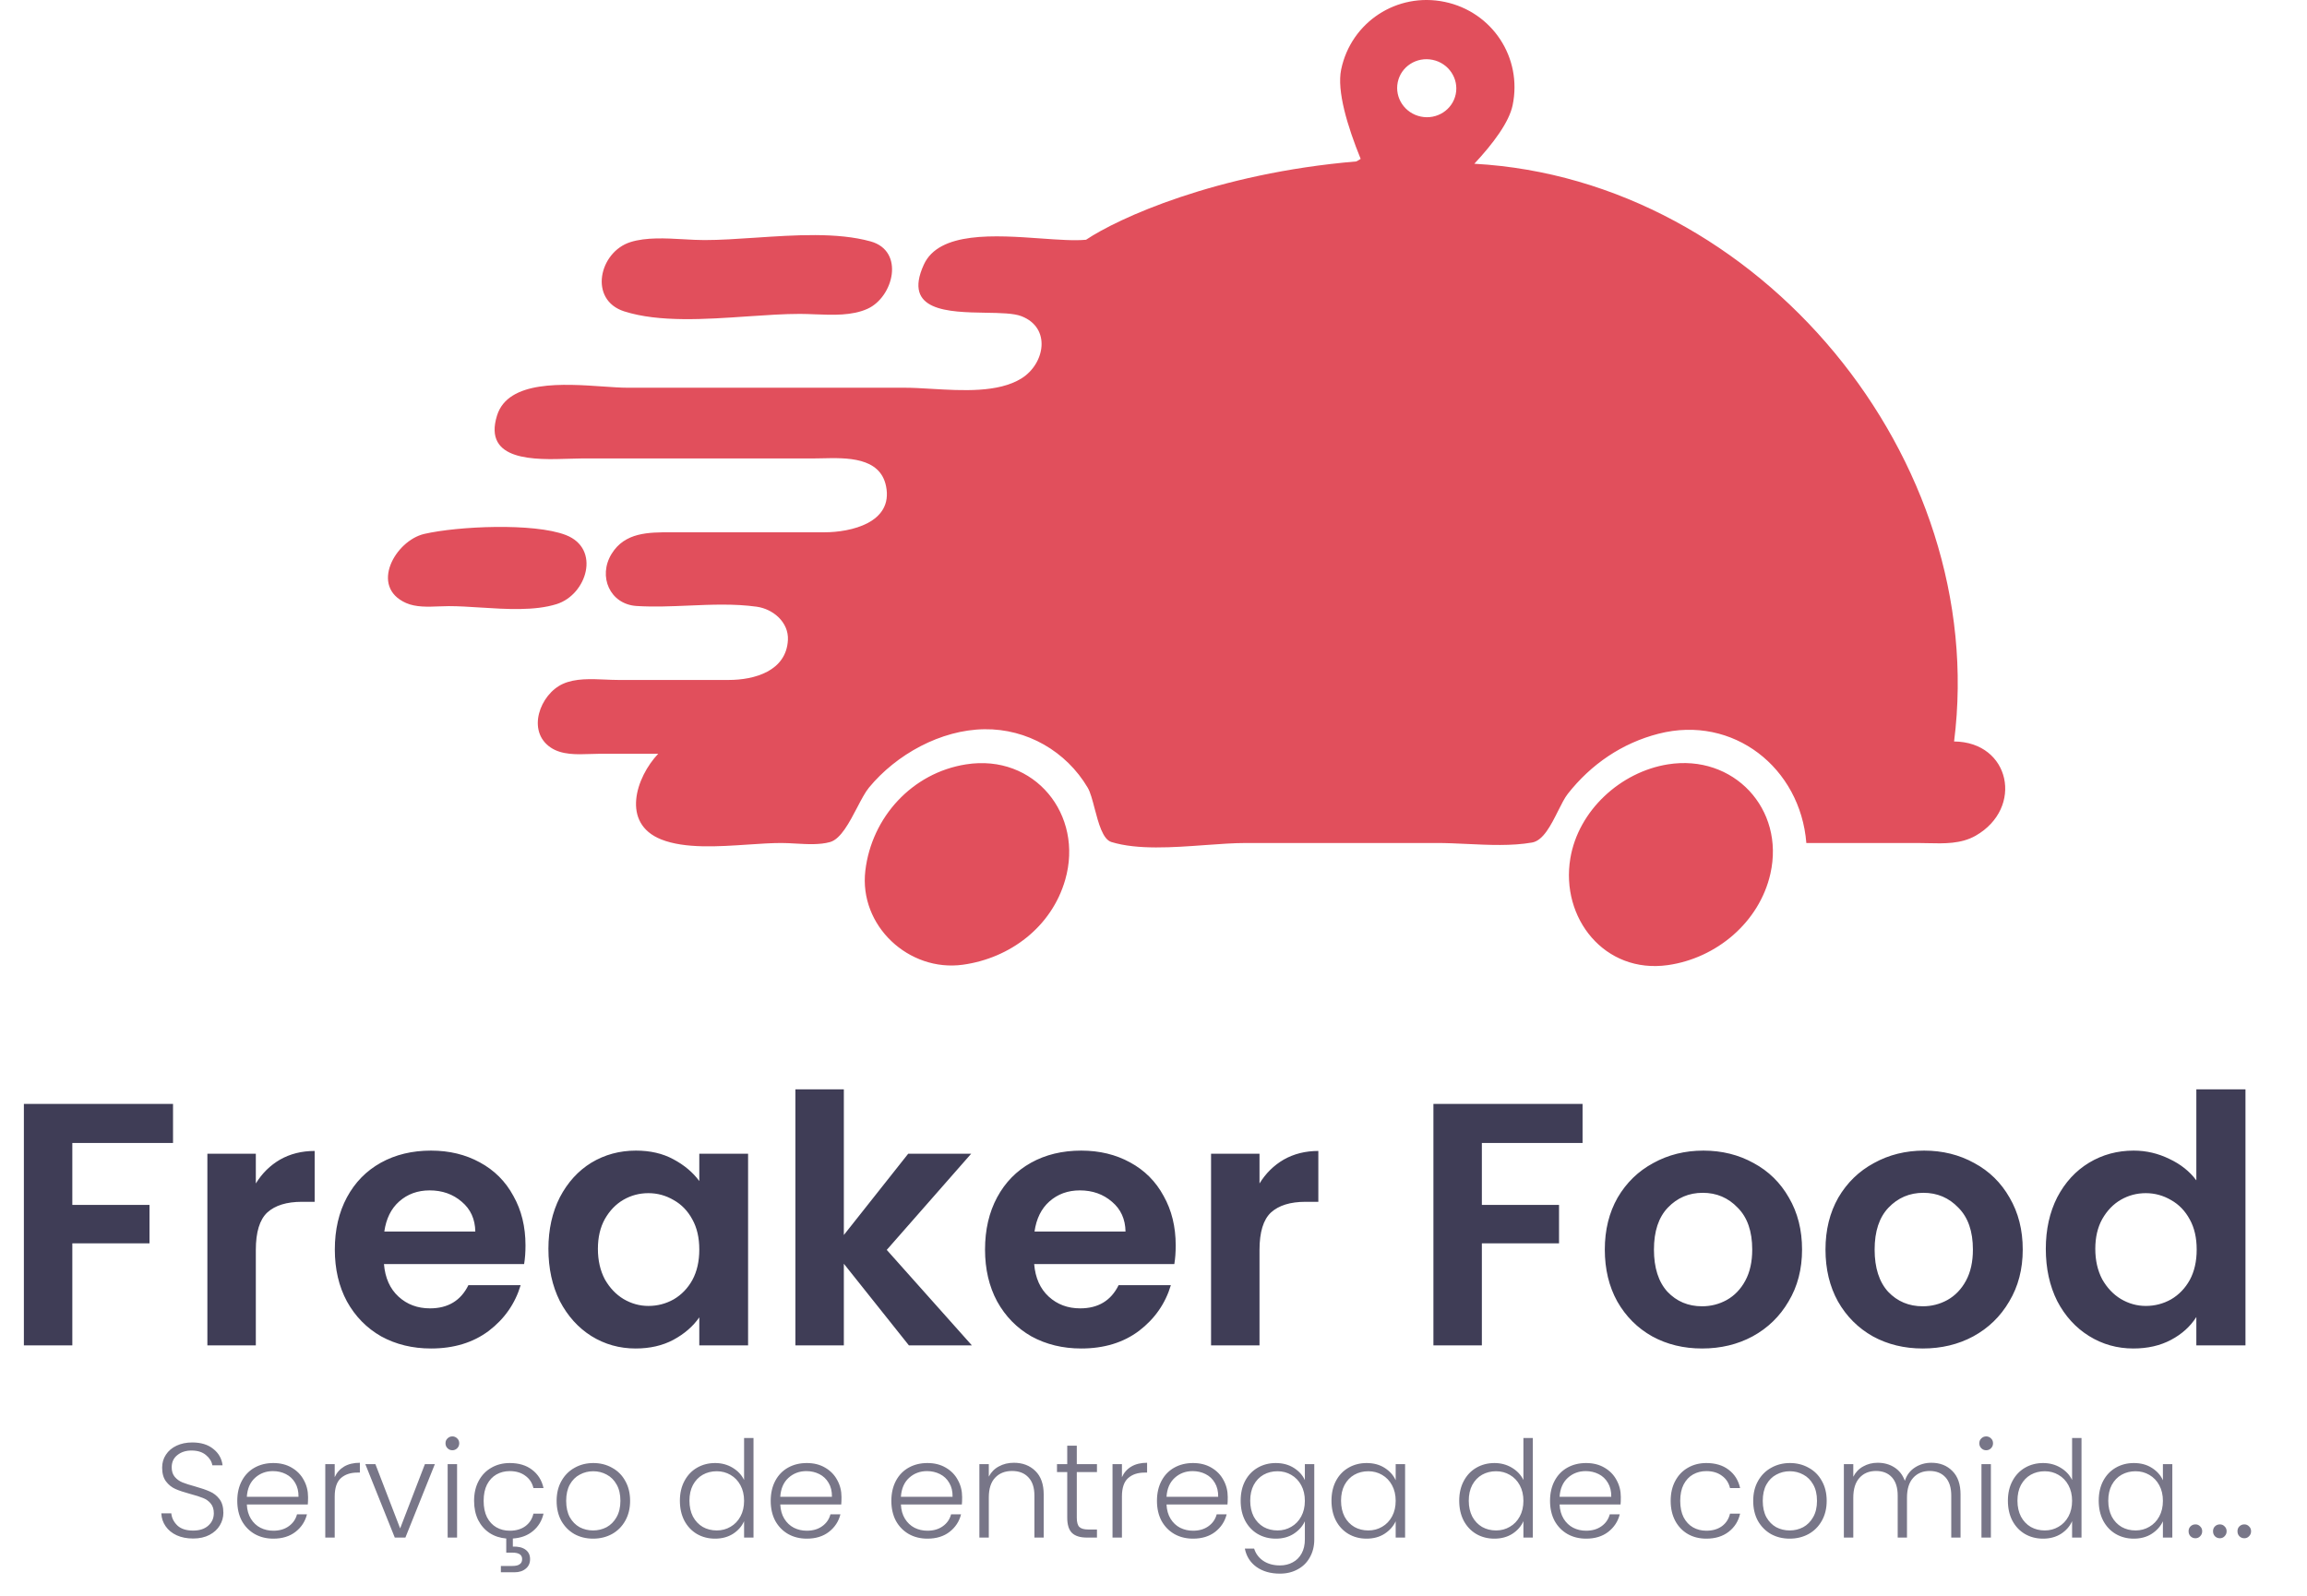
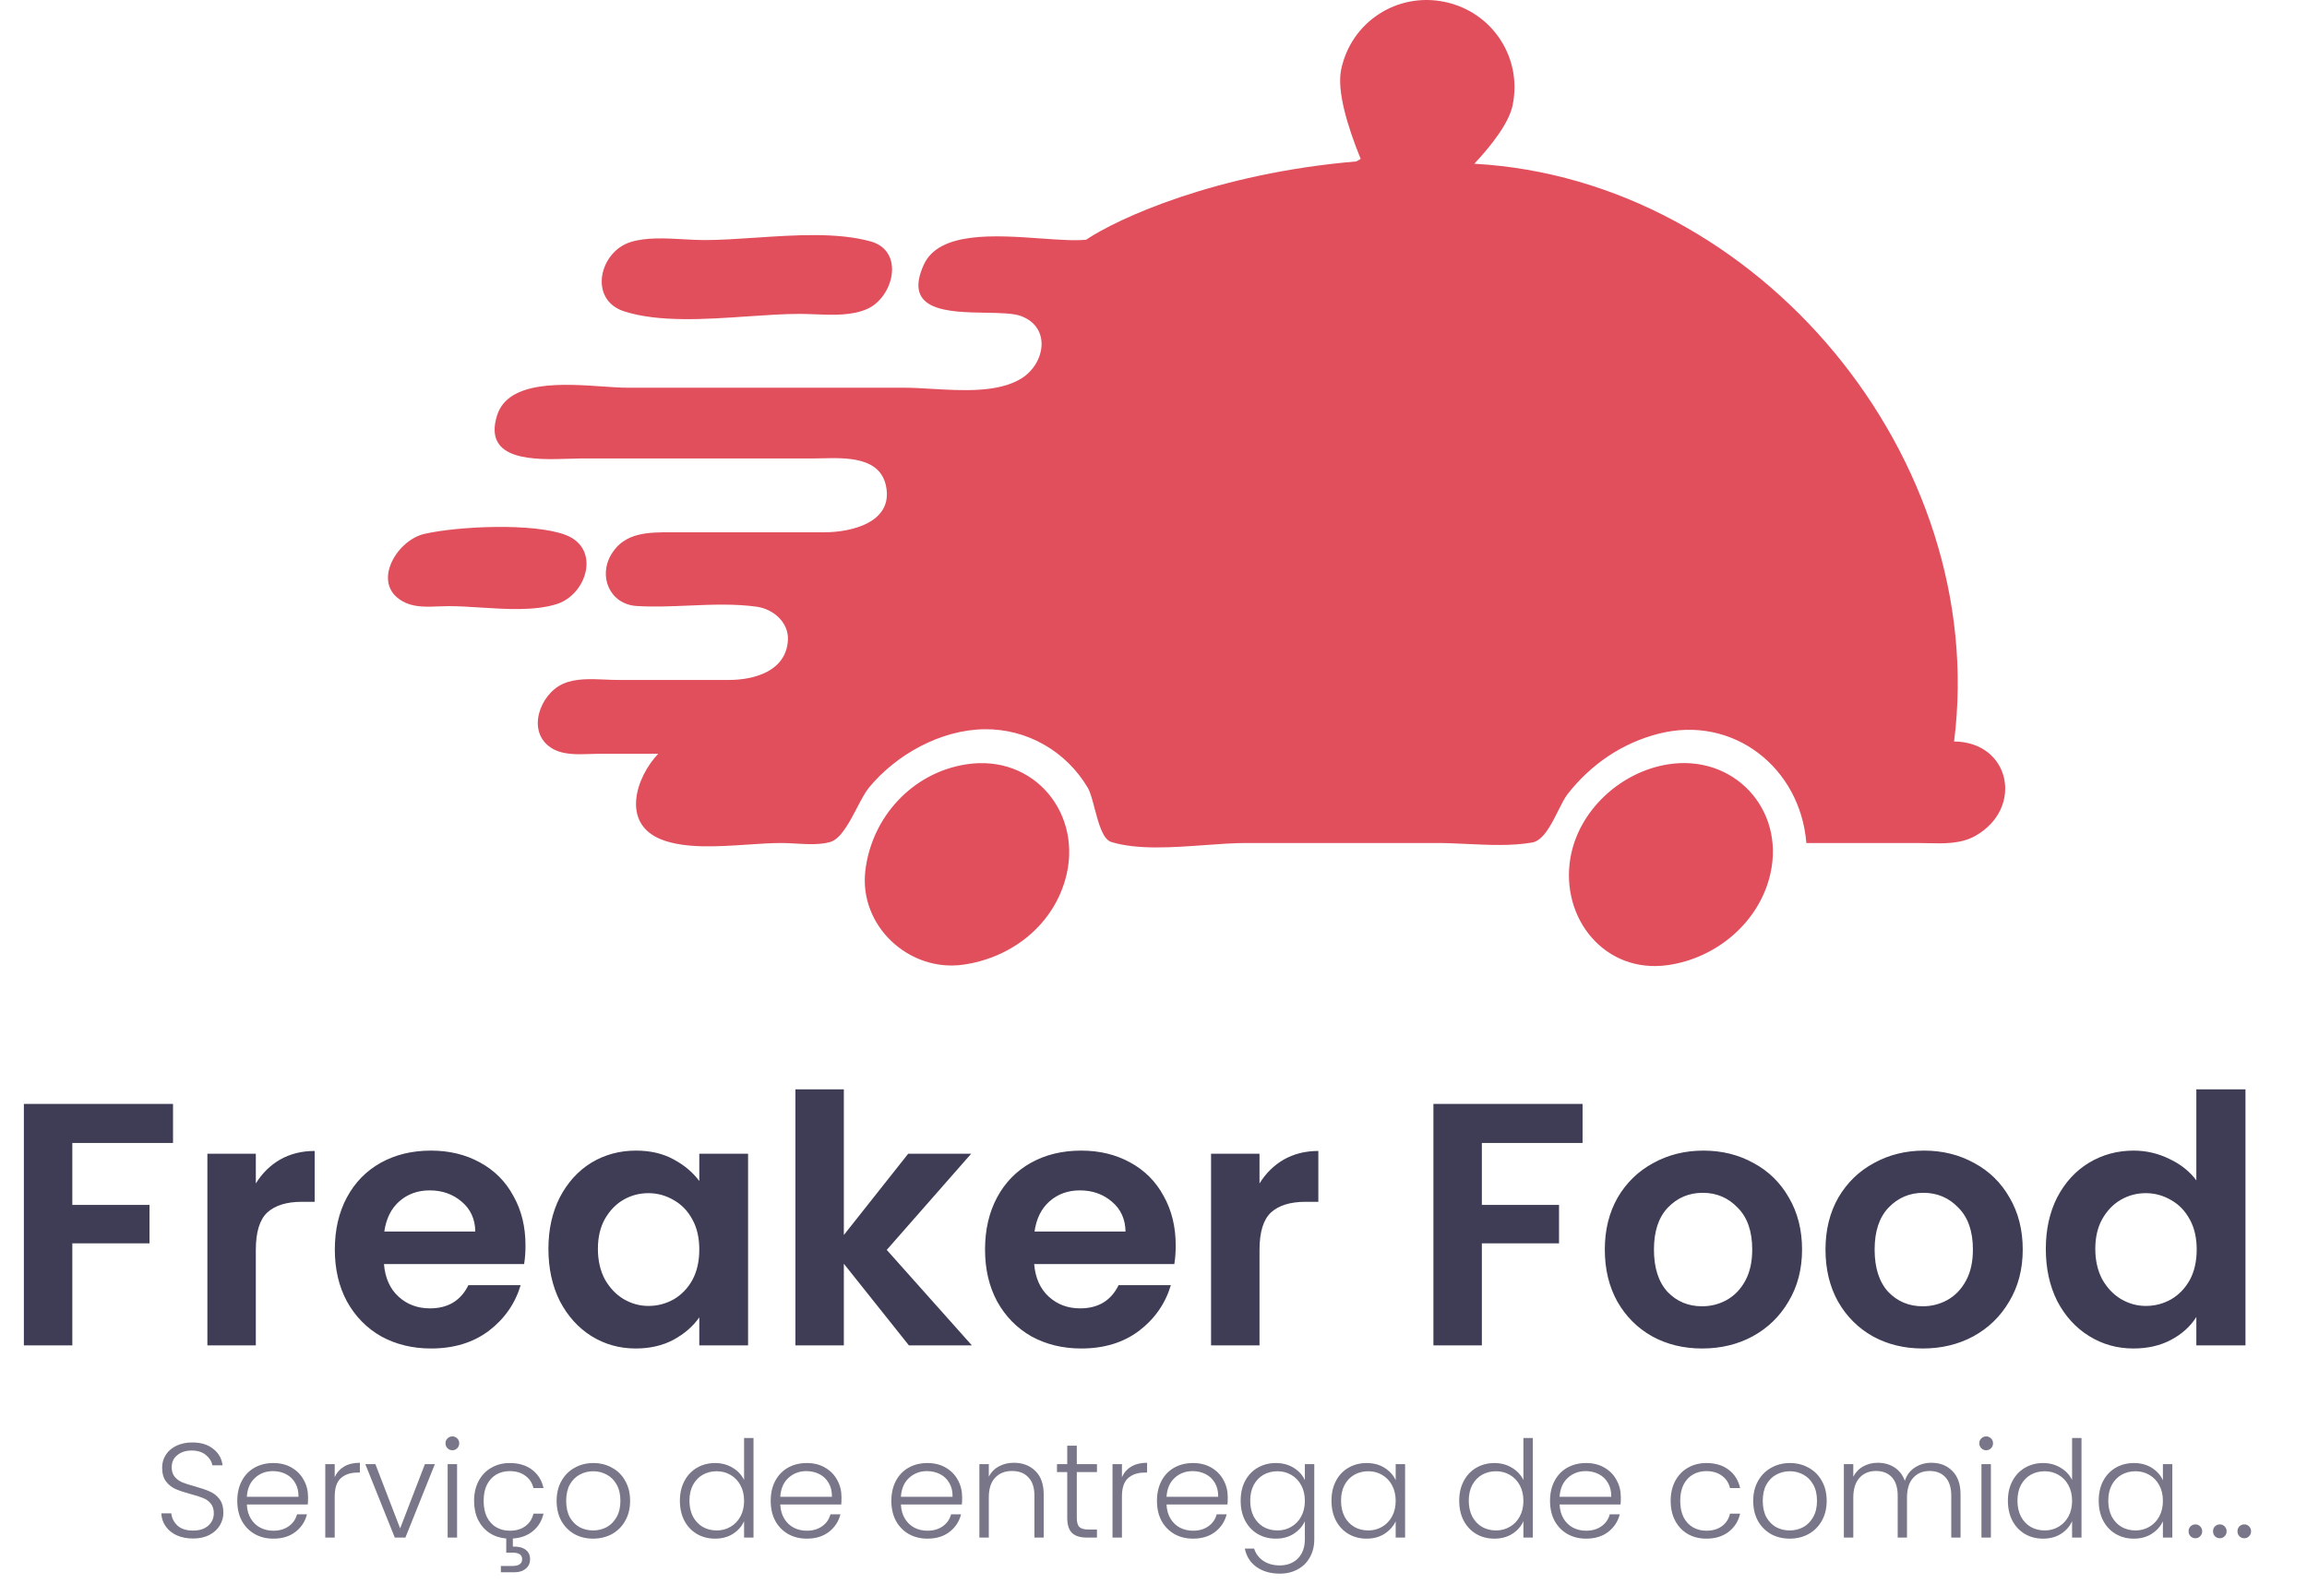
<svg xmlns="http://www.w3.org/2000/svg" width="120" height="83" viewBox="0 0 120 83" fill="none">
-   <path fill-rule="evenodd" clip-rule="evenodd" d="M76.688 8.52C77.672 7.464 78.496 6.359 78.68 5.476C79.195 3.004 77.625 0.614 75.147 0.098C72.669 -0.418 70.275 1.147 69.761 3.618C69.529 4.732 70.089 6.575 70.775 8.265C70.704 8.315 70.629 8.36 70.548 8.399C63.233 9.018 58.13 11.373 56.492 12.474C55.895 12.532 55.065 12.473 54.154 12.408C51.776 12.238 48.844 12.028 48.051 13.773C46.949 16.198 49.328 16.239 51.276 16.272H51.276C52.038 16.285 52.734 16.297 53.129 16.451C54.698 17.058 54.348 18.937 53.127 19.692C51.924 20.436 50.059 20.326 48.452 20.231C47.948 20.201 47.47 20.173 47.045 20.173H32.636C32.289 20.173 31.856 20.143 31.377 20.11H31.377C29.326 19.968 26.434 19.768 25.855 21.614C25.103 24.014 27.852 23.925 29.589 23.869L29.589 23.869C29.827 23.861 30.046 23.854 30.234 23.854H42.242C42.396 23.854 42.562 23.85 42.736 23.846C44.035 23.815 45.78 23.773 46.088 25.295C46.475 27.205 44.241 27.695 42.883 27.695H35.037L34.902 27.695C33.736 27.694 32.504 27.692 31.812 28.818C31.091 29.992 31.726 31.443 33.116 31.53C34.007 31.585 34.915 31.547 35.825 31.508H35.825H35.825C37.013 31.457 38.203 31.407 39.36 31.567C40.211 31.685 41.031 32.374 40.984 33.297C40.902 34.919 39.235 35.376 37.919 35.378H32.155C31.943 35.378 31.719 35.368 31.488 35.358C30.736 35.325 29.92 35.289 29.276 35.583C28.09 36.122 27.373 38.042 28.65 38.898C29.226 39.283 30 39.256 30.705 39.231L30.705 39.231C30.873 39.225 31.038 39.219 31.195 39.219H34.237C33.08 40.438 32.291 42.841 34.397 43.677C35.627 44.165 37.363 44.047 38.921 43.942H38.921H38.921C39.536 43.9 40.123 43.861 40.641 43.861C40.871 43.861 41.12 43.875 41.375 43.89L41.376 43.89C41.991 43.925 42.648 43.963 43.182 43.81C43.733 43.652 44.185 42.785 44.588 42.013C44.803 41.601 45.004 41.216 45.199 40.98C46.623 39.251 48.936 37.97 51.208 37.942C53.419 37.914 55.456 39.087 56.576 40.98C56.714 41.213 56.822 41.622 56.936 42.059C57.137 42.823 57.359 43.672 57.809 43.81C59.169 44.227 61.006 44.092 62.692 43.969C63.45 43.914 64.177 43.861 64.818 43.861H74.745C75.248 43.861 75.774 43.886 76.308 43.911C77.451 43.965 78.63 44.022 79.691 43.837C80.273 43.736 80.681 42.919 81.043 42.196C81.219 41.843 81.384 41.514 81.552 41.3C82.762 39.762 84.376 38.66 86.273 38.175C90.16 37.181 93.647 39.951 93.958 43.861H99.722C99.903 43.861 100.087 43.865 100.272 43.87C101.127 43.891 102.008 43.913 102.764 43.482C105.283 42.042 104.569 38.603 101.643 38.579C103.502 23.873 91.507 9.339 76.688 8.52ZM73.905 6.066C74.737 6.239 75.55 5.719 75.72 4.904C75.89 4.088 75.352 3.287 74.52 3.114C73.687 2.94 72.874 3.46 72.705 4.276C72.535 5.091 73.072 5.892 73.905 6.066ZM32.476 16.203C30.599 15.607 31.162 13.108 32.796 12.595C33.609 12.34 34.621 12.396 35.564 12.449C35.938 12.47 36.302 12.491 36.638 12.491C37.449 12.491 38.347 12.43 39.276 12.368H39.276C41.339 12.229 43.553 12.08 45.284 12.56C47.075 13.057 46.48 15.453 45.124 16.067C44.321 16.431 43.321 16.391 42.395 16.354H42.395C42.122 16.343 41.855 16.332 41.602 16.332C40.783 16.332 39.864 16.395 38.908 16.46L38.908 16.46H38.908C36.694 16.613 34.285 16.778 32.476 16.203ZM21.123 31.375C19.207 30.527 20.564 28.128 22.068 27.78C23.804 27.379 27.768 27.194 29.433 27.838C31.26 28.546 30.529 30.937 28.953 31.432C27.814 31.79 26.339 31.696 24.976 31.609C24.403 31.572 23.85 31.537 23.349 31.537C23.188 31.537 23.018 31.544 22.844 31.55C22.261 31.574 21.629 31.599 21.123 31.375ZM45.011 45.301C45.341 42.513 47.453 40.209 50.248 39.77C53.815 39.208 56.385 42.393 55.406 45.781C54.702 48.221 52.549 49.852 50.088 50.194C47.273 50.584 44.672 48.165 45.011 45.301ZM81.682 44.661C82.098 42.167 84.296 40.164 86.753 39.77C90.168 39.221 92.852 42.085 92.088 45.461C91.516 47.988 89.277 49.858 86.753 50.215C83.46 50.679 81.163 47.763 81.682 44.661Z" fill="#DE3C4B" fill-opacity="0.9" />
+   <path fillRule="evenodd" clip-rule="evenodd" d="M76.688 8.52C77.672 7.464 78.496 6.359 78.68 5.476C79.195 3.004 77.625 0.614 75.147 0.098C72.669 -0.418 70.275 1.147 69.761 3.618C69.529 4.732 70.089 6.575 70.775 8.265C70.704 8.315 70.629 8.36 70.548 8.399C63.233 9.018 58.13 11.373 56.492 12.474C55.895 12.532 55.065 12.473 54.154 12.408C51.776 12.238 48.844 12.028 48.051 13.773C46.949 16.198 49.328 16.239 51.276 16.272H51.276C52.038 16.285 52.734 16.297 53.129 16.451C54.698 17.058 54.348 18.937 53.127 19.692C51.924 20.436 50.059 20.326 48.452 20.231C47.948 20.201 47.47 20.173 47.045 20.173H32.636C32.289 20.173 31.856 20.143 31.377 20.11H31.377C29.326 19.968 26.434 19.768 25.855 21.614C25.103 24.014 27.852 23.925 29.589 23.869L29.589 23.869C29.827 23.861 30.046 23.854 30.234 23.854H42.242C42.396 23.854 42.562 23.85 42.736 23.846C44.035 23.815 45.78 23.773 46.088 25.295C46.475 27.205 44.241 27.695 42.883 27.695H35.037L34.902 27.695C33.736 27.694 32.504 27.692 31.812 28.818C31.091 29.992 31.726 31.443 33.116 31.53C34.007 31.585 34.915 31.547 35.825 31.508H35.825H35.825C37.013 31.457 38.203 31.407 39.36 31.567C40.211 31.685 41.031 32.374 40.984 33.297C40.902 34.919 39.235 35.376 37.919 35.378H32.155C31.943 35.378 31.719 35.368 31.488 35.358C30.736 35.325 29.92 35.289 29.276 35.583C28.09 36.122 27.373 38.042 28.65 38.898C29.226 39.283 30 39.256 30.705 39.231L30.705 39.231C30.873 39.225 31.038 39.219 31.195 39.219H34.237C33.08 40.438 32.291 42.841 34.397 43.677C35.627 44.165 37.363 44.047 38.921 43.942H38.921H38.921C39.536 43.9 40.123 43.861 40.641 43.861C40.871 43.861 41.12 43.875 41.375 43.89L41.376 43.89C41.991 43.925 42.648 43.963 43.182 43.81C43.733 43.652 44.185 42.785 44.588 42.013C44.803 41.601 45.004 41.216 45.199 40.98C46.623 39.251 48.936 37.97 51.208 37.942C53.419 37.914 55.456 39.087 56.576 40.98C56.714 41.213 56.822 41.622 56.936 42.059C57.137 42.823 57.359 43.672 57.809 43.81C59.169 44.227 61.006 44.092 62.692 43.969C63.45 43.914 64.177 43.861 64.818 43.861H74.745C75.248 43.861 75.774 43.886 76.308 43.911C77.451 43.965 78.63 44.022 79.691 43.837C80.273 43.736 80.681 42.919 81.043 42.196C81.219 41.843 81.384 41.514 81.552 41.3C82.762 39.762 84.376 38.66 86.273 38.175C90.16 37.181 93.647 39.951 93.958 43.861H99.722C99.903 43.861 100.087 43.865 100.272 43.87C101.127 43.891 102.008 43.913 102.764 43.482C105.283 42.042 104.569 38.603 101.643 38.579C103.502 23.873 91.507 9.339 76.688 8.52ZM73.905 6.066C74.737 6.239 75.55 5.719 75.72 4.904C75.89 4.088 75.352 3.287 74.52 3.114C73.687 2.94 72.874 3.46 72.705 4.276C72.535 5.091 73.072 5.892 73.905 6.066ZM32.476 16.203C30.599 15.607 31.162 13.108 32.796 12.595C33.609 12.34 34.621 12.396 35.564 12.449C35.938 12.47 36.302 12.491 36.638 12.491C37.449 12.491 38.347 12.43 39.276 12.368H39.276C41.339 12.229 43.553 12.08 45.284 12.56C47.075 13.057 46.48 15.453 45.124 16.067C44.321 16.431 43.321 16.391 42.395 16.354H42.395C42.122 16.343 41.855 16.332 41.602 16.332C40.783 16.332 39.864 16.395 38.908 16.46L38.908 16.46H38.908C36.694 16.613 34.285 16.778 32.476 16.203ZM21.123 31.375C19.207 30.527 20.564 28.128 22.068 27.78C23.804 27.379 27.768 27.194 29.433 27.838C31.26 28.546 30.529 30.937 28.953 31.432C27.814 31.79 26.339 31.696 24.976 31.609C24.403 31.572 23.85 31.537 23.349 31.537C23.188 31.537 23.018 31.544 22.844 31.55C22.261 31.574 21.629 31.599 21.123 31.375ZM45.011 45.301C45.341 42.513 47.453 40.209 50.248 39.77C53.815 39.208 56.385 42.393 55.406 45.781C54.702 48.221 52.549 49.852 50.088 50.194C47.273 50.584 44.672 48.165 45.011 45.301ZM81.682 44.661C82.098 42.167 84.296 40.164 86.753 39.77C90.168 39.221 92.852 42.085 92.088 45.461C91.516 47.988 89.277 49.858 86.753 50.215C83.46 50.679 81.163 47.763 81.682 44.661Z" fill="#DE3C4B" fill-opacity="0.9" />
  <path d="M9 57.436V59.47H3.762V62.692H7.776V64.69H3.762V70H1.242V57.436H9ZM13.307 61.576C13.631 61.048 14.051 60.634 14.567 60.334C15.095 60.034 15.695 59.884 16.367 59.884V62.53H15.701C14.909 62.53 14.309 62.716 13.901 63.088C13.505 63.46 13.307 64.108 13.307 65.032V70H10.787V60.028H13.307V61.576ZM27.334 64.798C27.334 65.158 27.31 65.482 27.262 65.77H19.972C20.032 66.49 20.284 67.054 20.728 67.462C21.172 67.87 21.718 68.074 22.366 68.074C23.302 68.074 23.968 67.672 24.364 66.868H27.082C26.794 67.828 26.242 68.62 25.426 69.244C24.61 69.856 23.608 70.162 22.42 70.162C21.46 70.162 20.596 69.952 19.828 69.532C19.072 69.1 18.478 68.494 18.046 67.714C17.626 66.934 17.416 66.034 17.416 65.014C17.416 63.982 17.626 63.076 18.046 62.296C18.466 61.516 19.054 60.916 19.81 60.496C20.566 60.076 21.436 59.866 22.42 59.866C23.368 59.866 24.214 60.07 24.958 60.478C25.714 60.886 26.296 61.468 26.704 62.224C27.124 62.968 27.334 63.826 27.334 64.798ZM24.724 64.078C24.712 63.43 24.478 62.914 24.022 62.53C23.566 62.134 23.008 61.936 22.348 61.936C21.724 61.936 21.196 62.128 20.764 62.512C20.344 62.884 20.086 63.406 19.99 64.078H24.724ZM28.526 64.978C28.526 63.97 28.724 63.076 29.12 62.296C29.528 61.516 30.074 60.916 30.758 60.496C31.454 60.076 32.228 59.866 33.08 59.866C33.824 59.866 34.472 60.016 35.024 60.316C35.588 60.616 36.038 60.994 36.374 61.45V60.028H38.912V70H36.374V68.542C36.05 69.01 35.6 69.4 35.024 69.712C34.46 70.012 33.806 70.162 33.062 70.162C32.222 70.162 31.454 69.946 30.758 69.514C30.074 69.082 29.528 68.476 29.12 67.696C28.724 66.904 28.526 65.998 28.526 64.978ZM36.374 65.014C36.374 64.402 36.254 63.88 36.014 63.448C35.774 63.004 35.45 62.668 35.042 62.44C34.634 62.2 34.196 62.08 33.728 62.08C33.26 62.08 32.828 62.194 32.432 62.422C32.036 62.65 31.712 62.986 31.46 63.43C31.22 63.862 31.1 64.378 31.1 64.978C31.1 65.578 31.22 66.106 31.46 66.562C31.712 67.006 32.036 67.348 32.432 67.588C32.84 67.828 33.272 67.948 33.728 67.948C34.196 67.948 34.634 67.834 35.042 67.606C35.45 67.366 35.774 67.03 36.014 66.598C36.254 66.154 36.374 65.626 36.374 65.014ZM47.277 70L43.893 65.752V70H41.373V56.68H43.893V64.258L47.241 60.028H50.517L46.125 65.032L50.553 70H47.277ZM61.155 64.798C61.155 65.158 61.131 65.482 61.083 65.77H53.793C53.853 66.49 54.105 67.054 54.549 67.462C54.993 67.87 55.539 68.074 56.187 68.074C57.123 68.074 57.789 67.672 58.185 66.868H60.903C60.615 67.828 60.063 68.62 59.247 69.244C58.431 69.856 57.429 70.162 56.241 70.162C55.281 70.162 54.417 69.952 53.649 69.532C52.893 69.1 52.299 68.494 51.867 67.714C51.447 66.934 51.237 66.034 51.237 65.014C51.237 63.982 51.447 63.076 51.867 62.296C52.287 61.516 52.875 60.916 53.631 60.496C54.387 60.076 55.257 59.866 56.241 59.866C57.189 59.866 58.035 60.07 58.779 60.478C59.535 60.886 60.117 61.468 60.525 62.224C60.945 62.968 61.155 63.826 61.155 64.798ZM58.545 64.078C58.533 63.43 58.299 62.914 57.843 62.53C57.387 62.134 56.829 61.936 56.169 61.936C55.545 61.936 55.017 62.128 54.585 62.512C54.165 62.884 53.907 63.406 53.811 64.078H58.545ZM65.514 61.576C65.838 61.048 66.258 60.634 66.774 60.334C67.302 60.034 67.902 59.884 68.574 59.884V62.53H67.908C67.116 62.53 66.516 62.716 66.108 63.088C65.712 63.46 65.514 64.108 65.514 65.032V70H62.994V60.028H65.514V61.576ZM82.318 57.436V59.47H77.08V62.692H81.094V64.69H77.08V70H74.56V57.436H82.318ZM88.533 70.162C87.573 70.162 86.709 69.952 85.941 69.532C85.173 69.1 84.567 68.494 84.123 67.714C83.691 66.934 83.475 66.034 83.475 65.014C83.475 63.994 83.697 63.094 84.141 62.314C84.597 61.534 85.215 60.934 85.995 60.514C86.775 60.082 87.645 59.866 88.605 59.866C89.565 59.866 90.435 60.082 91.215 60.514C91.995 60.934 92.607 61.534 93.051 62.314C93.507 63.094 93.735 63.994 93.735 65.014C93.735 66.034 93.501 66.934 93.033 67.714C92.577 68.494 91.953 69.1 91.161 69.532C90.381 69.952 89.505 70.162 88.533 70.162ZM88.533 67.966C88.989 67.966 89.415 67.858 89.811 67.642C90.219 67.414 90.543 67.078 90.783 66.634C91.023 66.19 91.143 65.65 91.143 65.014C91.143 64.066 90.891 63.34 90.387 62.836C89.895 62.32 89.289 62.062 88.569 62.062C87.849 62.062 87.243 62.32 86.751 62.836C86.271 63.34 86.031 64.066 86.031 65.014C86.031 65.962 86.265 66.694 86.733 67.21C87.213 67.714 87.813 67.966 88.533 67.966ZM100.012 70.162C99.052 70.162 98.188 69.952 97.42 69.532C96.652 69.1 96.046 68.494 95.602 67.714C95.17 66.934 94.954 66.034 94.954 65.014C94.954 63.994 95.176 63.094 95.62 62.314C96.076 61.534 96.694 60.934 97.474 60.514C98.254 60.082 99.124 59.866 100.084 59.866C101.044 59.866 101.914 60.082 102.694 60.514C103.474 60.934 104.086 61.534 104.53 62.314C104.986 63.094 105.214 63.994 105.214 65.014C105.214 66.034 104.98 66.934 104.512 67.714C104.056 68.494 103.432 69.1 102.64 69.532C101.86 69.952 100.984 70.162 100.012 70.162ZM100.012 67.966C100.468 67.966 100.894 67.858 101.29 67.642C101.698 67.414 102.022 67.078 102.262 66.634C102.502 66.19 102.622 65.65 102.622 65.014C102.622 64.066 102.37 63.34 101.866 62.836C101.374 62.32 100.768 62.062 100.048 62.062C99.328 62.062 98.722 62.32 98.23 62.836C97.75 63.34 97.51 64.066 97.51 65.014C97.51 65.962 97.744 66.694 98.212 67.21C98.692 67.714 99.292 67.966 100.012 67.966ZM106.414 64.978C106.414 63.97 106.612 63.076 107.008 62.296C107.416 61.516 107.968 60.916 108.664 60.496C109.36 60.076 110.134 59.866 110.986 59.866C111.634 59.866 112.252 60.01 112.84 60.298C113.428 60.574 113.896 60.946 114.244 61.414V56.68H116.8V70H114.244V68.524C113.932 69.016 113.494 69.412 112.93 69.712C112.366 70.012 111.712 70.162 110.968 70.162C110.128 70.162 109.36 69.946 108.664 69.514C107.968 69.082 107.416 68.476 107.008 67.696C106.612 66.904 106.414 65.998 106.414 64.978ZM114.262 65.014C114.262 64.402 114.142 63.88 113.902 63.448C113.662 63.004 113.338 62.668 112.93 62.44C112.522 62.2 112.084 62.08 111.616 62.08C111.148 62.08 110.716 62.194 110.32 62.422C109.924 62.65 109.6 62.986 109.348 63.43C109.108 63.862 108.988 64.378 108.988 64.978C108.988 65.578 109.108 66.106 109.348 66.562C109.6 67.006 109.924 67.348 110.32 67.588C110.728 67.828 111.16 67.948 111.616 67.948C112.084 67.948 112.522 67.834 112.93 67.606C113.338 67.366 113.662 67.03 113.902 66.598C114.142 66.154 114.262 65.626 114.262 65.014Z" fill="#3F3D56" />
  <path d="M10.044 80.049C9.722 80.049 9.437 79.993 9.19 79.881C8.947 79.769 8.756 79.613 8.616 79.412C8.476 79.211 8.401 78.987 8.392 78.74H8.91C8.933 78.978 9.038 79.188 9.225 79.37C9.412 79.547 9.685 79.636 10.044 79.636C10.375 79.636 10.637 79.552 10.828 79.384C11.024 79.211 11.122 78.994 11.122 78.733C11.122 78.523 11.068 78.355 10.961 78.229C10.854 78.098 10.721 78.003 10.562 77.942C10.403 77.877 10.184 77.807 9.904 77.732C9.577 77.643 9.318 77.557 9.127 77.473C8.936 77.389 8.772 77.258 8.637 77.081C8.502 76.904 8.434 76.663 8.434 76.36C8.434 76.108 8.499 75.884 8.63 75.688C8.761 75.487 8.945 75.331 9.183 75.219C9.421 75.107 9.694 75.051 10.002 75.051C10.455 75.051 10.819 75.163 11.094 75.387C11.374 75.606 11.535 75.891 11.577 76.241H11.045C11.012 76.04 10.903 75.863 10.716 75.709C10.529 75.55 10.277 75.471 9.96 75.471C9.666 75.471 9.421 75.55 9.225 75.709C9.029 75.863 8.931 76.075 8.931 76.346C8.931 76.551 8.985 76.717 9.092 76.843C9.199 76.969 9.332 77.065 9.491 77.13C9.654 77.195 9.874 77.265 10.149 77.34C10.466 77.429 10.723 77.517 10.919 77.606C11.115 77.69 11.281 77.821 11.416 77.998C11.551 78.175 11.619 78.413 11.619 78.712C11.619 78.941 11.558 79.158 11.437 79.363C11.316 79.568 11.136 79.734 10.898 79.86C10.66 79.986 10.375 80.049 10.044 80.049ZM16.024 77.893C16.024 78.061 16.019 78.189 16.01 78.278H12.839C12.853 78.567 12.923 78.815 13.049 79.02C13.175 79.225 13.341 79.382 13.546 79.489C13.751 79.592 13.975 79.643 14.218 79.643C14.535 79.643 14.801 79.566 15.016 79.412C15.235 79.258 15.38 79.05 15.45 78.789H15.968C15.874 79.162 15.674 79.468 15.366 79.706C15.062 79.939 14.68 80.056 14.218 80.056C13.858 80.056 13.537 79.977 13.252 79.818C12.967 79.655 12.743 79.426 12.58 79.132C12.421 78.833 12.342 78.486 12.342 78.089C12.342 77.692 12.421 77.345 12.58 77.046C12.739 76.747 12.96 76.519 13.245 76.36C13.53 76.201 13.854 76.122 14.218 76.122C14.582 76.122 14.899 76.201 15.17 76.36C15.445 76.519 15.655 76.733 15.8 77.004C15.949 77.27 16.024 77.566 16.024 77.893ZM15.527 77.879C15.531 77.594 15.473 77.352 15.352 77.151C15.235 76.95 15.074 76.799 14.869 76.696C14.664 76.593 14.44 76.542 14.197 76.542C13.833 76.542 13.523 76.659 13.266 76.892C13.009 77.125 12.867 77.454 12.839 77.879H15.527ZM17.41 76.857C17.518 76.619 17.681 76.435 17.9 76.304C18.124 76.173 18.397 76.108 18.719 76.108V76.619H18.586C18.232 76.619 17.947 76.715 17.732 76.906C17.518 77.097 17.41 77.417 17.41 77.865V80H16.92V76.178H17.41V76.857ZM20.814 79.524L22.102 76.178H22.62L21.087 80H20.535L19.002 76.178H19.526L20.814 79.524ZM23.53 75.457C23.432 75.457 23.348 75.422 23.278 75.352C23.208 75.282 23.173 75.196 23.173 75.093C23.173 74.99 23.208 74.906 23.278 74.841C23.348 74.771 23.432 74.736 23.53 74.736C23.628 74.736 23.712 74.771 23.782 74.841C23.852 74.906 23.887 74.99 23.887 75.093C23.887 75.196 23.852 75.282 23.782 75.352C23.712 75.422 23.628 75.457 23.53 75.457ZM23.775 76.178V80H23.285V76.178H23.775ZM26.515 79.643C26.837 79.643 27.106 79.566 27.32 79.412C27.54 79.253 27.682 79.034 27.747 78.754H28.272C28.188 79.123 28.006 79.424 27.726 79.657C27.451 79.89 27.101 80.021 26.676 80.049V80.469C26.952 80.46 27.169 80.511 27.327 80.623C27.491 80.74 27.572 80.905 27.572 81.12C27.572 81.33 27.498 81.496 27.348 81.617C27.199 81.743 27.001 81.806 26.753 81.806H26.053V81.477H26.655C26.828 81.477 26.954 81.447 27.033 81.386C27.117 81.33 27.159 81.241 27.159 81.12C27.159 80.896 26.991 80.784 26.655 80.784H26.333V80.049C26.007 80.021 25.717 79.925 25.465 79.762C25.213 79.594 25.015 79.368 24.87 79.083C24.73 78.794 24.66 78.462 24.66 78.089C24.66 77.692 24.74 77.347 24.898 77.053C25.057 76.754 25.276 76.526 25.556 76.367C25.836 76.204 26.156 76.122 26.515 76.122C26.987 76.122 27.374 76.239 27.677 76.472C27.985 76.705 28.184 77.023 28.272 77.424H27.747C27.682 77.149 27.54 76.934 27.32 76.78C27.106 76.621 26.837 76.542 26.515 76.542C26.259 76.542 26.028 76.6 25.822 76.717C25.617 76.834 25.454 77.009 25.332 77.242C25.216 77.471 25.157 77.753 25.157 78.089C25.157 78.425 25.216 78.71 25.332 78.943C25.454 79.176 25.617 79.351 25.822 79.468C26.028 79.585 26.259 79.643 26.515 79.643ZM30.85 80.056C30.491 80.056 30.166 79.977 29.877 79.818C29.593 79.655 29.366 79.426 29.198 79.132C29.035 78.833 28.953 78.486 28.953 78.089C28.953 77.692 29.037 77.347 29.205 77.053C29.373 76.754 29.602 76.526 29.891 76.367C30.18 76.204 30.505 76.122 30.864 76.122C31.224 76.122 31.548 76.204 31.837 76.367C32.131 76.526 32.36 76.754 32.523 77.053C32.691 77.347 32.775 77.692 32.775 78.089C32.775 78.481 32.691 78.826 32.523 79.125C32.355 79.424 32.124 79.655 31.83 79.818C31.536 79.977 31.209 80.056 30.85 80.056ZM30.85 79.629C31.102 79.629 31.335 79.573 31.55 79.461C31.765 79.344 31.938 79.172 32.068 78.943C32.203 78.71 32.271 78.425 32.271 78.089C32.271 77.753 32.206 77.471 32.075 77.242C31.945 77.009 31.772 76.836 31.557 76.724C31.343 76.607 31.109 76.549 30.857 76.549C30.605 76.549 30.372 76.607 30.157 76.724C29.942 76.836 29.77 77.009 29.639 77.242C29.513 77.471 29.45 77.753 29.45 78.089C29.45 78.425 29.513 78.71 29.639 78.943C29.77 79.172 29.94 79.344 30.15 79.461C30.365 79.573 30.598 79.629 30.85 79.629ZM35.365 78.082C35.365 77.69 35.445 77.347 35.603 77.053C35.762 76.754 35.979 76.526 36.254 76.367C36.534 76.204 36.849 76.122 37.199 76.122C37.535 76.122 37.839 76.204 38.109 76.367C38.38 76.53 38.578 76.743 38.704 77.004V74.82H39.194V80H38.704V79.146C38.588 79.412 38.396 79.631 38.13 79.804C37.864 79.972 37.552 80.056 37.192 80.056C36.842 80.056 36.527 79.974 36.247 79.811C35.972 79.648 35.755 79.417 35.596 79.118C35.442 78.819 35.365 78.474 35.365 78.082ZM38.704 78.089C38.704 77.781 38.641 77.51 38.515 77.277C38.389 77.044 38.217 76.864 37.997 76.738C37.783 76.612 37.545 76.549 37.283 76.549C37.013 76.549 36.77 76.61 36.555 76.731C36.341 76.852 36.17 77.03 36.044 77.263C35.923 77.492 35.862 77.765 35.862 78.082C35.862 78.395 35.923 78.67 36.044 78.908C36.17 79.141 36.341 79.321 36.555 79.447C36.77 79.568 37.013 79.629 37.283 79.629C37.545 79.629 37.783 79.566 37.997 79.44C38.217 79.314 38.389 79.134 38.515 78.901C38.641 78.668 38.704 78.397 38.704 78.089ZM43.771 77.893C43.771 78.061 43.766 78.189 43.757 78.278H40.586C40.6 78.567 40.67 78.815 40.796 79.02C40.922 79.225 41.088 79.382 41.293 79.489C41.498 79.592 41.722 79.643 41.965 79.643C42.282 79.643 42.548 79.566 42.763 79.412C42.982 79.258 43.127 79.05 43.197 78.789H43.715C43.622 79.162 43.421 79.468 43.113 79.706C42.81 79.939 42.427 80.056 41.965 80.056C41.606 80.056 41.284 79.977 40.999 79.818C40.714 79.655 40.49 79.426 40.327 79.132C40.168 78.833 40.089 78.486 40.089 78.089C40.089 77.692 40.168 77.345 40.327 77.046C40.486 76.747 40.707 76.519 40.992 76.36C41.277 76.201 41.601 76.122 41.965 76.122C42.329 76.122 42.646 76.201 42.917 76.36C43.192 76.519 43.402 76.733 43.547 77.004C43.696 77.27 43.771 77.566 43.771 77.893ZM43.274 77.879C43.279 77.594 43.22 77.352 43.099 77.151C42.982 76.95 42.821 76.799 42.616 76.696C42.411 76.593 42.187 76.542 41.944 76.542C41.58 76.542 41.27 76.659 41.013 76.892C40.756 77.125 40.614 77.454 40.586 77.879H43.274ZM50.046 77.893C50.046 78.061 50.042 78.189 50.032 78.278H46.861C46.875 78.567 46.945 78.815 47.071 79.02C47.197 79.225 47.363 79.382 47.568 79.489C47.774 79.592 47.998 79.643 48.24 79.643C48.558 79.643 48.824 79.566 49.038 79.412C49.258 79.258 49.402 79.05 49.472 78.789H49.99C49.897 79.162 49.696 79.468 49.388 79.706C49.085 79.939 48.702 80.056 48.24 80.056C47.881 80.056 47.559 79.977 47.274 79.818C46.99 79.655 46.766 79.426 46.602 79.132C46.444 78.833 46.364 78.486 46.364 78.089C46.364 77.692 46.444 77.345 46.602 77.046C46.761 76.747 46.983 76.519 47.267 76.36C47.552 76.201 47.876 76.122 48.24 76.122C48.604 76.122 48.922 76.201 49.192 76.36C49.468 76.519 49.678 76.733 49.822 77.004C49.972 77.27 50.046 77.566 50.046 77.893ZM49.549 77.879C49.554 77.594 49.496 77.352 49.374 77.151C49.258 76.95 49.097 76.799 48.891 76.696C48.686 76.593 48.462 76.542 48.219 76.542C47.855 76.542 47.545 76.659 47.288 76.892C47.032 77.125 46.889 77.454 46.861 77.879H49.549ZM52.735 76.108C53.192 76.108 53.566 76.25 53.855 76.535C54.144 76.815 54.289 77.223 54.289 77.76V80H53.806V77.816C53.806 77.401 53.701 77.083 53.491 76.864C53.285 76.645 53.003 76.535 52.644 76.535C52.275 76.535 51.981 76.652 51.762 76.885C51.542 77.118 51.433 77.461 51.433 77.914V80H50.943V76.178H51.433V76.829C51.554 76.596 51.729 76.418 51.958 76.297C52.187 76.171 52.446 76.108 52.735 76.108ZM56.01 76.591V78.964C56.01 79.197 56.054 79.358 56.142 79.447C56.231 79.536 56.388 79.58 56.611 79.58H57.059V80H56.535C56.189 80 55.932 79.921 55.764 79.762C55.596 79.599 55.513 79.333 55.513 78.964V76.591H54.98V76.178H55.513V75.219H56.01V76.178H57.059V76.591H56.01ZM58.358 76.857C58.465 76.619 58.628 76.435 58.848 76.304C59.072 76.173 59.345 76.108 59.667 76.108V76.619H59.534C59.179 76.619 58.894 76.715 58.68 76.906C58.465 77.097 58.358 77.417 58.358 77.865V80H57.868V76.178H58.358V76.857ZM63.862 77.893C63.862 78.061 63.857 78.189 63.848 78.278H60.677C60.691 78.567 60.761 78.815 60.887 79.02C61.013 79.225 61.178 79.382 61.384 79.489C61.589 79.592 61.813 79.643 62.056 79.643C62.373 79.643 62.639 79.566 62.854 79.412C63.073 79.258 63.218 79.05 63.288 78.789H63.806C63.712 79.162 63.512 79.468 63.204 79.706C62.9 79.939 62.518 80.056 62.056 80.056C61.696 80.056 61.374 79.977 61.09 79.818C60.805 79.655 60.581 79.426 60.418 79.132C60.259 78.833 60.18 78.486 60.18 78.089C60.18 77.692 60.259 77.345 60.418 77.046C60.576 76.747 60.798 76.519 61.083 76.36C61.367 76.201 61.692 76.122 62.056 76.122C62.42 76.122 62.737 76.201 63.008 76.36C63.283 76.519 63.493 76.733 63.638 77.004C63.787 77.27 63.862 77.566 63.862 77.893ZM63.365 77.879C63.369 77.594 63.311 77.352 63.19 77.151C63.073 76.95 62.912 76.799 62.707 76.696C62.501 76.593 62.277 76.542 62.035 76.542C61.671 76.542 61.36 76.659 61.104 76.892C60.847 77.125 60.705 77.454 60.677 77.879H63.365ZM66.361 76.122C66.721 76.122 67.033 76.206 67.299 76.374C67.565 76.542 67.757 76.754 67.873 77.011V76.178H68.363V80.098C68.363 80.448 68.286 80.758 68.132 81.029C67.983 81.3 67.773 81.507 67.502 81.652C67.232 81.801 66.924 81.876 66.578 81.876C66.088 81.876 65.68 81.759 65.353 81.526C65.031 81.293 64.831 80.975 64.751 80.574H65.234C65.318 80.84 65.477 81.052 65.71 81.211C65.948 81.37 66.238 81.449 66.578 81.449C66.826 81.449 67.047 81.395 67.243 81.288C67.439 81.185 67.593 81.031 67.705 80.826C67.817 80.621 67.873 80.378 67.873 80.098V79.153C67.752 79.414 67.558 79.631 67.292 79.804C67.031 79.972 66.721 80.056 66.361 80.056C66.011 80.056 65.696 79.974 65.416 79.811C65.141 79.648 64.924 79.417 64.765 79.118C64.611 78.819 64.534 78.474 64.534 78.082C64.534 77.69 64.611 77.347 64.765 77.053C64.924 76.754 65.141 76.526 65.416 76.367C65.696 76.204 66.011 76.122 66.361 76.122ZM67.873 78.089C67.873 77.781 67.81 77.51 67.684 77.277C67.558 77.044 67.386 76.864 67.166 76.738C66.952 76.612 66.714 76.549 66.452 76.549C66.182 76.549 65.939 76.61 65.724 76.731C65.51 76.852 65.339 77.03 65.213 77.263C65.092 77.492 65.031 77.765 65.031 78.082C65.031 78.395 65.092 78.67 65.213 78.908C65.339 79.141 65.51 79.321 65.724 79.447C65.939 79.568 66.182 79.629 66.452 79.629C66.714 79.629 66.952 79.566 67.166 79.44C67.386 79.314 67.558 79.134 67.684 78.901C67.81 78.668 67.873 78.397 67.873 78.089ZM69.258 78.082C69.258 77.69 69.335 77.347 69.489 77.053C69.647 76.754 69.865 76.526 70.14 76.367C70.42 76.204 70.735 76.122 71.085 76.122C71.449 76.122 71.761 76.206 72.023 76.374C72.289 76.542 72.48 76.757 72.597 77.018V76.178H73.087V80H72.597V79.153C72.475 79.414 72.282 79.631 72.016 79.804C71.754 79.972 71.442 80.056 71.078 80.056C70.733 80.056 70.42 79.974 70.14 79.811C69.865 79.648 69.647 79.417 69.489 79.118C69.335 78.819 69.258 78.474 69.258 78.082ZM72.597 78.089C72.597 77.781 72.534 77.51 72.408 77.277C72.282 77.044 72.109 76.864 71.89 76.738C71.675 76.612 71.437 76.549 71.176 76.549C70.905 76.549 70.662 76.61 70.448 76.731C70.233 76.852 70.063 77.03 69.937 77.263C69.816 77.492 69.755 77.765 69.755 78.082C69.755 78.395 69.816 78.67 69.937 78.908C70.063 79.141 70.233 79.321 70.448 79.447C70.662 79.568 70.905 79.629 71.176 79.629C71.437 79.629 71.675 79.566 71.89 79.44C72.109 79.314 72.282 79.134 72.408 78.901C72.534 78.668 72.597 78.397 72.597 78.089ZM75.902 78.082C75.902 77.69 75.982 77.347 76.14 77.053C76.299 76.754 76.516 76.526 76.791 76.367C77.071 76.204 77.386 76.122 77.736 76.122C78.072 76.122 78.376 76.204 78.646 76.367C78.917 76.53 79.115 76.743 79.241 77.004V74.82H79.731V80H79.241V79.146C79.125 79.412 78.933 79.631 78.667 79.804C78.401 79.972 78.089 80.056 77.729 80.056C77.379 80.056 77.064 79.974 76.784 79.811C76.509 79.648 76.292 79.417 76.133 79.118C75.979 78.819 75.902 78.474 75.902 78.082ZM79.241 78.089C79.241 77.781 79.178 77.51 79.052 77.277C78.926 77.044 78.754 76.864 78.534 76.738C78.32 76.612 78.082 76.549 77.82 76.549C77.55 76.549 77.307 76.61 77.092 76.731C76.878 76.852 76.707 77.03 76.581 77.263C76.46 77.492 76.399 77.765 76.399 78.082C76.399 78.395 76.46 78.67 76.581 78.908C76.707 79.141 76.878 79.321 77.092 79.447C77.307 79.568 77.55 79.629 77.82 79.629C78.082 79.629 78.32 79.566 78.534 79.44C78.754 79.314 78.926 79.134 79.052 78.901C79.178 78.668 79.241 78.397 79.241 78.089ZM84.308 77.893C84.308 78.061 84.303 78.189 84.294 78.278H81.123C81.137 78.567 81.207 78.815 81.333 79.02C81.459 79.225 81.625 79.382 81.83 79.489C82.035 79.592 82.259 79.643 82.502 79.643C82.819 79.643 83.085 79.566 83.3 79.412C83.519 79.258 83.664 79.05 83.734 78.789H84.252C84.159 79.162 83.958 79.468 83.65 79.706C83.347 79.939 82.964 80.056 82.502 80.056C82.143 80.056 81.821 79.977 81.536 79.818C81.251 79.655 81.027 79.426 80.864 79.132C80.705 78.833 80.626 78.486 80.626 78.089C80.626 77.692 80.705 77.345 80.864 77.046C81.023 76.747 81.244 76.519 81.529 76.36C81.814 76.201 82.138 76.122 82.502 76.122C82.866 76.122 83.183 76.201 83.454 76.36C83.729 76.519 83.939 76.733 84.084 77.004C84.233 77.27 84.308 77.566 84.308 77.893ZM83.811 77.879C83.816 77.594 83.757 77.352 83.636 77.151C83.519 76.95 83.358 76.799 83.153 76.696C82.948 76.593 82.724 76.542 82.481 76.542C82.117 76.542 81.807 76.659 81.55 76.892C81.293 77.125 81.151 77.454 81.123 77.879H83.811ZM86.901 78.089C86.901 77.692 86.981 77.347 87.139 77.053C87.298 76.754 87.517 76.526 87.797 76.367C88.077 76.204 88.397 76.122 88.756 76.122C89.228 76.122 89.615 76.239 89.918 76.472C90.226 76.705 90.425 77.023 90.513 77.424H89.988C89.923 77.149 89.781 76.934 89.561 76.78C89.347 76.621 89.078 76.542 88.756 76.542C88.5 76.542 88.269 76.6 88.063 76.717C87.858 76.834 87.695 77.009 87.573 77.242C87.457 77.471 87.398 77.753 87.398 78.089C87.398 78.425 87.457 78.71 87.573 78.943C87.695 79.176 87.858 79.351 88.063 79.468C88.269 79.585 88.5 79.643 88.756 79.643C89.078 79.643 89.347 79.566 89.561 79.412C89.781 79.253 89.923 79.034 89.988 78.754H90.513C90.425 79.146 90.226 79.461 89.918 79.699C89.61 79.937 89.223 80.056 88.756 80.056C88.397 80.056 88.077 79.977 87.797 79.818C87.517 79.655 87.298 79.426 87.139 79.132C86.981 78.833 86.901 78.486 86.901 78.089ZM93.091 80.056C92.732 80.056 92.408 79.977 92.118 79.818C91.834 79.655 91.607 79.426 91.439 79.132C91.276 78.833 91.194 78.486 91.194 78.089C91.194 77.692 91.278 77.347 91.446 77.053C91.614 76.754 91.843 76.526 92.132 76.367C92.422 76.204 92.746 76.122 93.105 76.122C93.465 76.122 93.789 76.204 94.078 76.367C94.372 76.526 94.601 76.754 94.764 77.053C94.932 77.347 95.016 77.692 95.016 78.089C95.016 78.481 94.932 78.826 94.764 79.125C94.596 79.424 94.365 79.655 94.071 79.818C93.777 79.977 93.451 80.056 93.091 80.056ZM93.091 79.629C93.343 79.629 93.577 79.573 93.791 79.461C94.006 79.344 94.179 79.172 94.309 78.943C94.445 78.71 94.512 78.425 94.512 78.089C94.512 77.753 94.447 77.471 94.316 77.242C94.186 77.009 94.013 76.836 93.798 76.724C93.584 76.607 93.35 76.549 93.098 76.549C92.846 76.549 92.613 76.607 92.398 76.724C92.184 76.836 92.011 77.009 91.88 77.242C91.754 77.471 91.691 77.753 91.691 78.089C91.691 78.425 91.754 78.71 91.88 78.943C92.011 79.172 92.181 79.344 92.391 79.461C92.606 79.573 92.839 79.629 93.091 79.629ZM100.46 76.108C100.908 76.108 101.272 76.25 101.552 76.535C101.836 76.815 101.979 77.223 101.979 77.76V80H101.496V77.816C101.496 77.401 101.395 77.083 101.195 76.864C100.994 76.645 100.721 76.535 100.376 76.535C100.016 76.535 99.729 76.654 99.515 76.892C99.3 77.13 99.193 77.475 99.193 77.928V80H98.71V77.816C98.71 77.401 98.609 77.083 98.409 76.864C98.208 76.645 97.933 76.535 97.583 76.535C97.223 76.535 96.936 76.654 96.722 76.892C96.507 77.13 96.4 77.475 96.4 77.928V80H95.91V76.178H96.4V76.836C96.521 76.598 96.694 76.418 96.918 76.297C97.142 76.171 97.391 76.108 97.667 76.108C97.998 76.108 98.287 76.187 98.535 76.346C98.787 76.505 98.969 76.738 99.081 77.046C99.183 76.743 99.358 76.512 99.606 76.353C99.858 76.19 100.142 76.108 100.46 76.108ZM103.312 75.457C103.214 75.457 103.13 75.422 103.06 75.352C102.99 75.282 102.955 75.196 102.955 75.093C102.955 74.99 102.99 74.906 103.06 74.841C103.13 74.771 103.214 74.736 103.312 74.736C103.41 74.736 103.494 74.771 103.564 74.841C103.634 74.906 103.669 74.99 103.669 75.093C103.669 75.196 103.634 75.282 103.564 75.352C103.494 75.422 103.41 75.457 103.312 75.457ZM103.557 76.178V80H103.067V76.178H103.557ZM104.442 78.082C104.442 77.69 104.522 77.347 104.68 77.053C104.839 76.754 105.056 76.526 105.331 76.367C105.611 76.204 105.926 76.122 106.276 76.122C106.612 76.122 106.916 76.204 107.186 76.367C107.457 76.53 107.655 76.743 107.781 77.004V74.82H108.271V80H107.781V79.146C107.665 79.412 107.473 79.631 107.207 79.804C106.941 79.972 106.629 80.056 106.269 80.056C105.919 80.056 105.604 79.974 105.324 79.811C105.049 79.648 104.832 79.417 104.673 79.118C104.519 78.819 104.442 78.474 104.442 78.082ZM107.781 78.089C107.781 77.781 107.718 77.51 107.592 77.277C107.466 77.044 107.294 76.864 107.074 76.738C106.86 76.612 106.622 76.549 106.36 76.549C106.09 76.549 105.847 76.61 105.632 76.731C105.418 76.852 105.247 77.03 105.121 77.263C105 77.492 104.939 77.765 104.939 78.082C104.939 78.395 105 78.67 105.121 78.908C105.247 79.141 105.418 79.321 105.632 79.447C105.847 79.568 106.09 79.629 106.36 79.629C106.622 79.629 106.86 79.566 107.074 79.44C107.294 79.314 107.466 79.134 107.592 78.901C107.718 78.668 107.781 78.397 107.781 78.089ZM109.166 78.082C109.166 77.69 109.243 77.347 109.397 77.053C109.556 76.754 109.773 76.526 110.048 76.367C110.328 76.204 110.643 76.122 110.993 76.122C111.357 76.122 111.67 76.206 111.931 76.374C112.197 76.542 112.388 76.757 112.505 77.018V76.178H112.995V80H112.505V79.153C112.384 79.414 112.19 79.631 111.924 79.804C111.663 79.972 111.35 80.056 110.986 80.056C110.641 80.056 110.328 79.974 110.048 79.811C109.773 79.648 109.556 79.417 109.397 79.118C109.243 78.819 109.166 78.474 109.166 78.082ZM112.505 78.089C112.505 77.781 112.442 77.51 112.316 77.277C112.19 77.044 112.017 76.864 111.798 76.738C111.583 76.612 111.345 76.549 111.084 76.549C110.813 76.549 110.571 76.61 110.356 76.731C110.141 76.852 109.971 77.03 109.845 77.263C109.724 77.492 109.663 77.765 109.663 78.082C109.663 78.395 109.724 78.67 109.845 78.908C109.971 79.141 110.141 79.321 110.356 79.447C110.571 79.568 110.813 79.629 111.084 79.629C111.345 79.629 111.583 79.566 111.798 79.44C112.017 79.314 112.19 79.134 112.316 78.901C112.442 78.668 112.505 78.397 112.505 78.089ZM114.198 80.035C114.095 80.035 114.009 80 113.939 79.93C113.873 79.86 113.841 79.774 113.841 79.671C113.841 79.568 113.873 79.484 113.939 79.419C114.009 79.349 114.095 79.314 114.198 79.314C114.296 79.314 114.377 79.349 114.443 79.419C114.513 79.484 114.548 79.568 114.548 79.671C114.548 79.774 114.513 79.86 114.443 79.93C114.377 80 114.296 80.035 114.198 80.035ZM115.469 80.035C115.367 80.035 115.28 80 115.21 79.93C115.145 79.86 115.112 79.774 115.112 79.671C115.112 79.568 115.145 79.484 115.21 79.419C115.28 79.349 115.367 79.314 115.469 79.314C115.567 79.314 115.649 79.349 115.714 79.419C115.784 79.484 115.819 79.568 115.819 79.671C115.819 79.774 115.784 79.86 115.714 79.93C115.649 80 115.567 80.035 115.469 80.035ZM116.741 80.035C116.638 80.035 116.552 80 116.482 79.93C116.416 79.86 116.384 79.774 116.384 79.671C116.384 79.568 116.416 79.484 116.482 79.419C116.552 79.349 116.638 79.314 116.741 79.314C116.839 79.314 116.92 79.349 116.986 79.419C117.056 79.484 117.091 79.568 117.091 79.671C117.091 79.774 117.056 79.86 116.986 79.93C116.92 80 116.839 80.035 116.741 80.035Z" fill="#3F3D56" fill-opacity="0.7" />
</svg>
